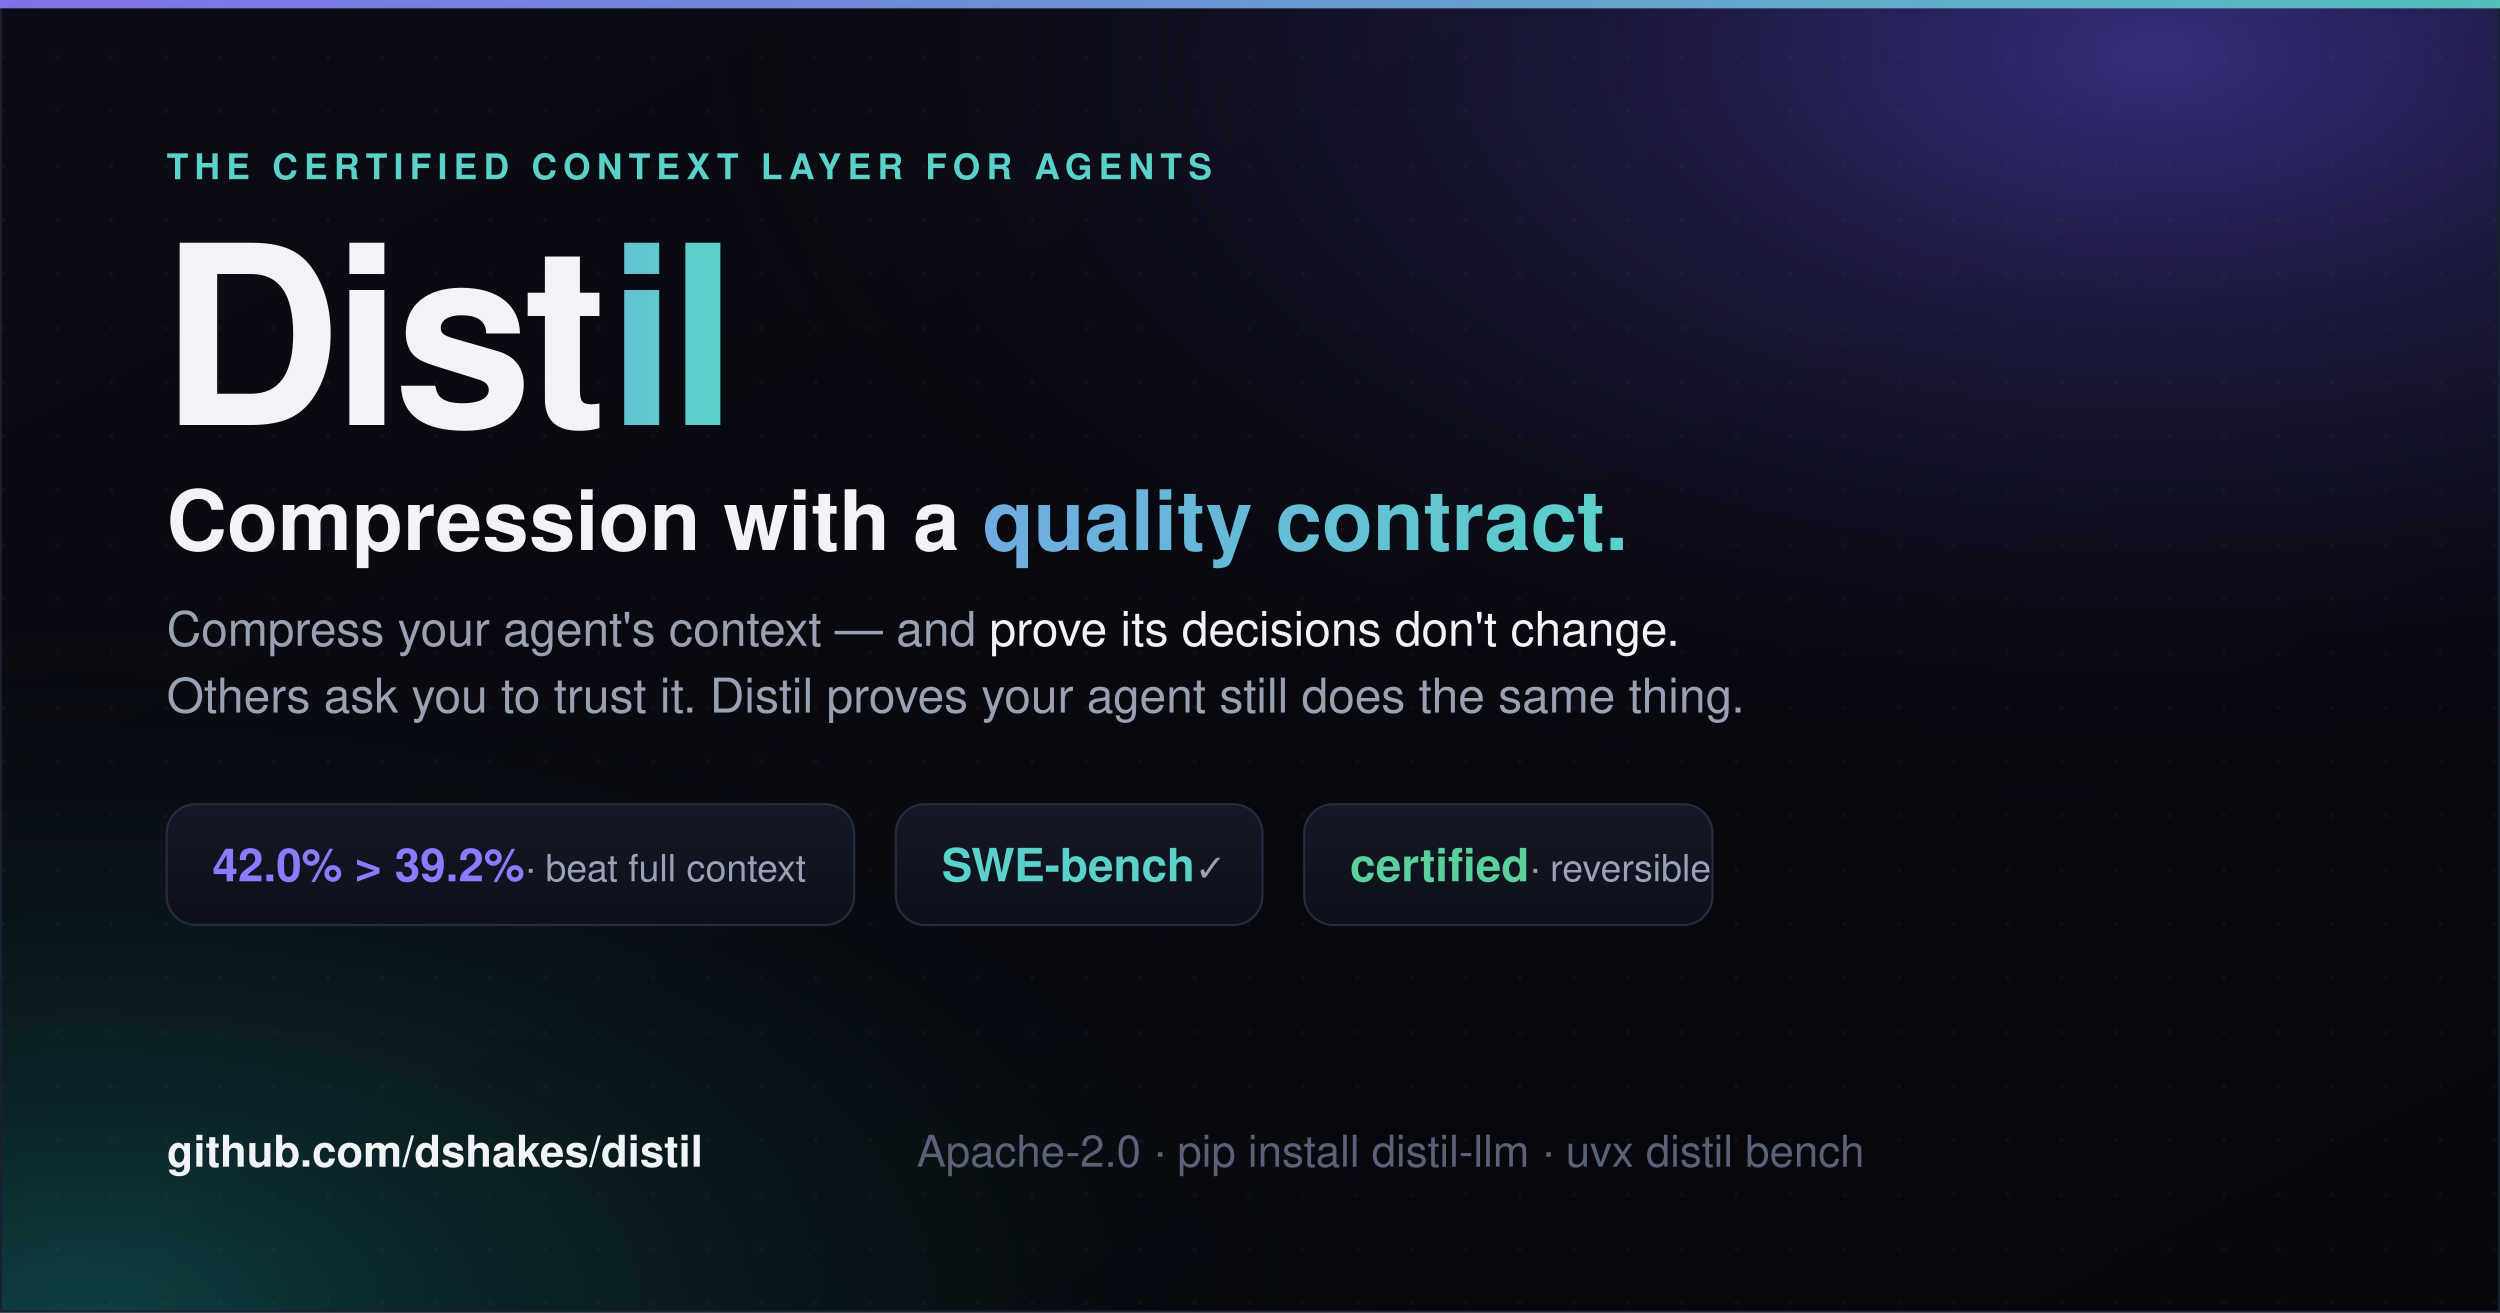
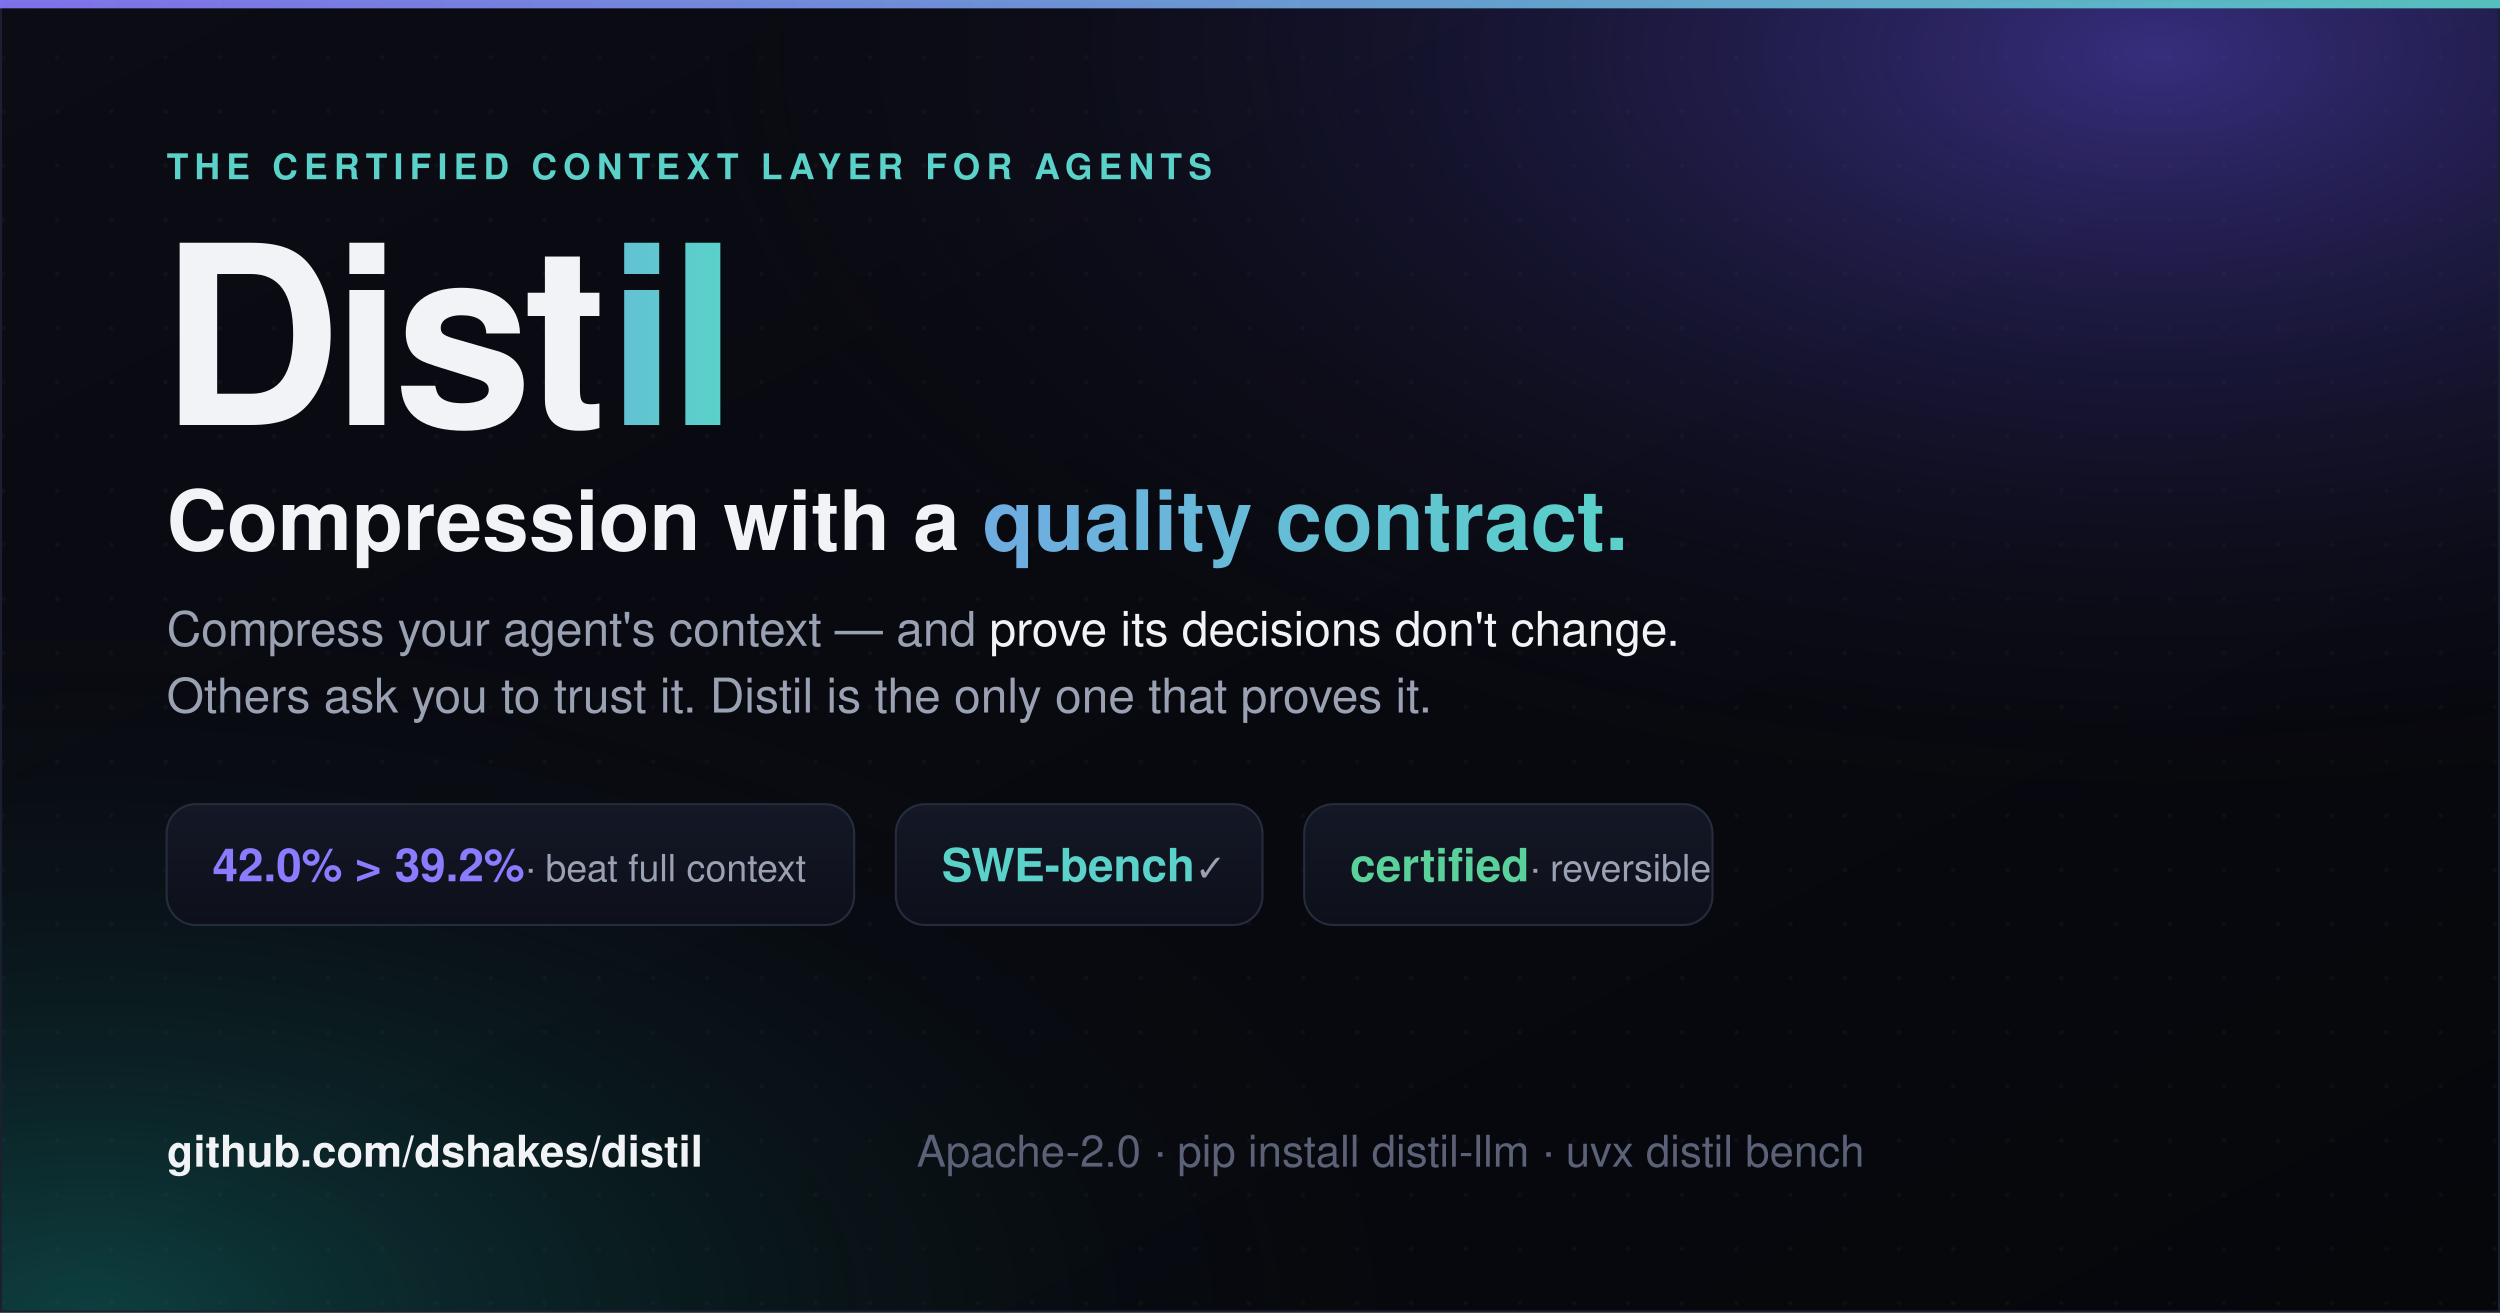
<svg xmlns="http://www.w3.org/2000/svg" width="1200" height="630" viewBox="0 0 1200 630" font-family="Helvetica,Arial,sans-serif">
  <defs>
    <linearGradient id="bg" x1="0" y1="0" x2="1" y2="1">
      <stop offset="0" stop-color="#0b0c14" />
      <stop offset="1" stop-color="#06070b" />
    </linearGradient>
    <radialGradient id="glowP" cx="0.86" cy="0.04" r="0.6">
      <stop offset="0" stop-color="#5b4bd6" stop-opacity="0.55" />
      <stop offset="1" stop-color="#06070b" stop-opacity="0" />
    </radialGradient>
    <radialGradient id="glowT" cx="0.04" cy="1.0" r="0.55">
      <stop offset="0" stop-color="#168f88" stop-opacity="0.4" />
      <stop offset="1" stop-color="#06070b" stop-opacity="0" />
    </radialGradient>
    <linearGradient id="g" x1="0" y1="0" x2="1" y2="0">
      <stop offset="0" stop-color="#8b7bff" />
      <stop offset="1" stop-color="#5ad1c9" />
    </linearGradient>
    <pattern id="dots" width="26" height="26" patternUnits="userSpaceOnUse">
      <circle cx="1.5" cy="1.5" r="1.1" fill="#ffffff" opacity="0.03" />
    </pattern>
    <linearGradient id="chip" x1="0" y1="0" x2="0" y2="1">
      <stop offset="0" stop-color="#141826" />
      <stop offset="1" stop-color="#0d101a" />
    </linearGradient>
  </defs>
  <rect width="1200" height="630" fill="url(#bg)" />
  <rect width="1200" height="630" fill="url(#dots)" />
  <rect width="1200" height="630" fill="url(#glowP)" />
  <rect width="1200" height="630" fill="url(#glowT)" />
  <rect x="0.5" y="0.5" width="1199" height="629" rx="0" fill="none" stroke="#1b2030" />
  <rect x="0" y="0" width="1200" height="4" fill="url(#g)" opacity="0.9" />
  <g transform="translate(80,86)">
    <text x="0" y="0" font-size="17" letter-spacing="3" font-weight="700" fill="#5ad1c9">THE CERTIFIED CONTEXT LAYER FOR AGENTS</text>
    <text x="-3" y="118" font-size="120" font-weight="800" letter-spacing="-4" fill="#f2f3f7">Dist<tspan fill="url(#g)">il</tspan>
    </text>
    <text x="0" y="178" font-size="40" font-weight="700" fill="#f2f3f7">Compression with a <tspan fill="url(#g)">quality contract.</tspan>
    </text>
    <text x="0" y="224" font-size="23" fill="#9aa1b3">Compress your agent's context — and <tspan fill="#f2f3f7">prove its decisions don't change.</tspan>
    </text>
-     <text x="0" y="256" font-size="23" fill="#9aa1b3">Others ask you to trust it. Distil proves your agent still does the same thing.</text>
+     <text x="0" y="256" font-size="23" fill="#9aa1b3">Others ask you to trust it. Distil is the only one that proves it.</text>
    <g transform="translate(0,300)" font-size="22" font-weight="700">
      <g>
        <rect x="0" y="0" width="330" height="58" rx="14" fill="url(#chip)" stroke="#252c3e" />
        <text x="22" y="37" fill="#8b7bff">42.0% &gt; 39.2%<tspan fill="#9aa1b3" font-weight="500" font-size="18"> · beat full context</tspan>
        </text>
      </g>
      <g transform="translate(350,0)">
        <rect x="0" y="0" width="176" height="58" rx="14" fill="url(#chip)" stroke="#252c3e" />
        <text x="22" y="37" fill="#5ad1c9">SWE-bench<tspan fill="#9aa1b3" font-weight="500" font-size="18"> ✓</tspan>
        </text>
      </g>
      <g transform="translate(546,0)">
        <rect x="0" y="0" width="196" height="58" rx="14" fill="url(#chip)" stroke="#252c3e" />
        <text x="22" y="37" fill="#5ad19a">certified<tspan fill="#9aa1b3" font-weight="500" font-size="18"> · reversible</tspan>
        </text>
      </g>
    </g>
  </g>
  <g transform="translate(80,560)" font-size="21">
    <text x="0" y="0" font-weight="700" fill="#f2f3f7">github.com/dshakes/distil</text>
    <text x="360" y="0" fill="#5b6177">Apache-2.0  ·  pip install distil-llm  ·  uvx distil bench</text>
  </g>
</svg>
